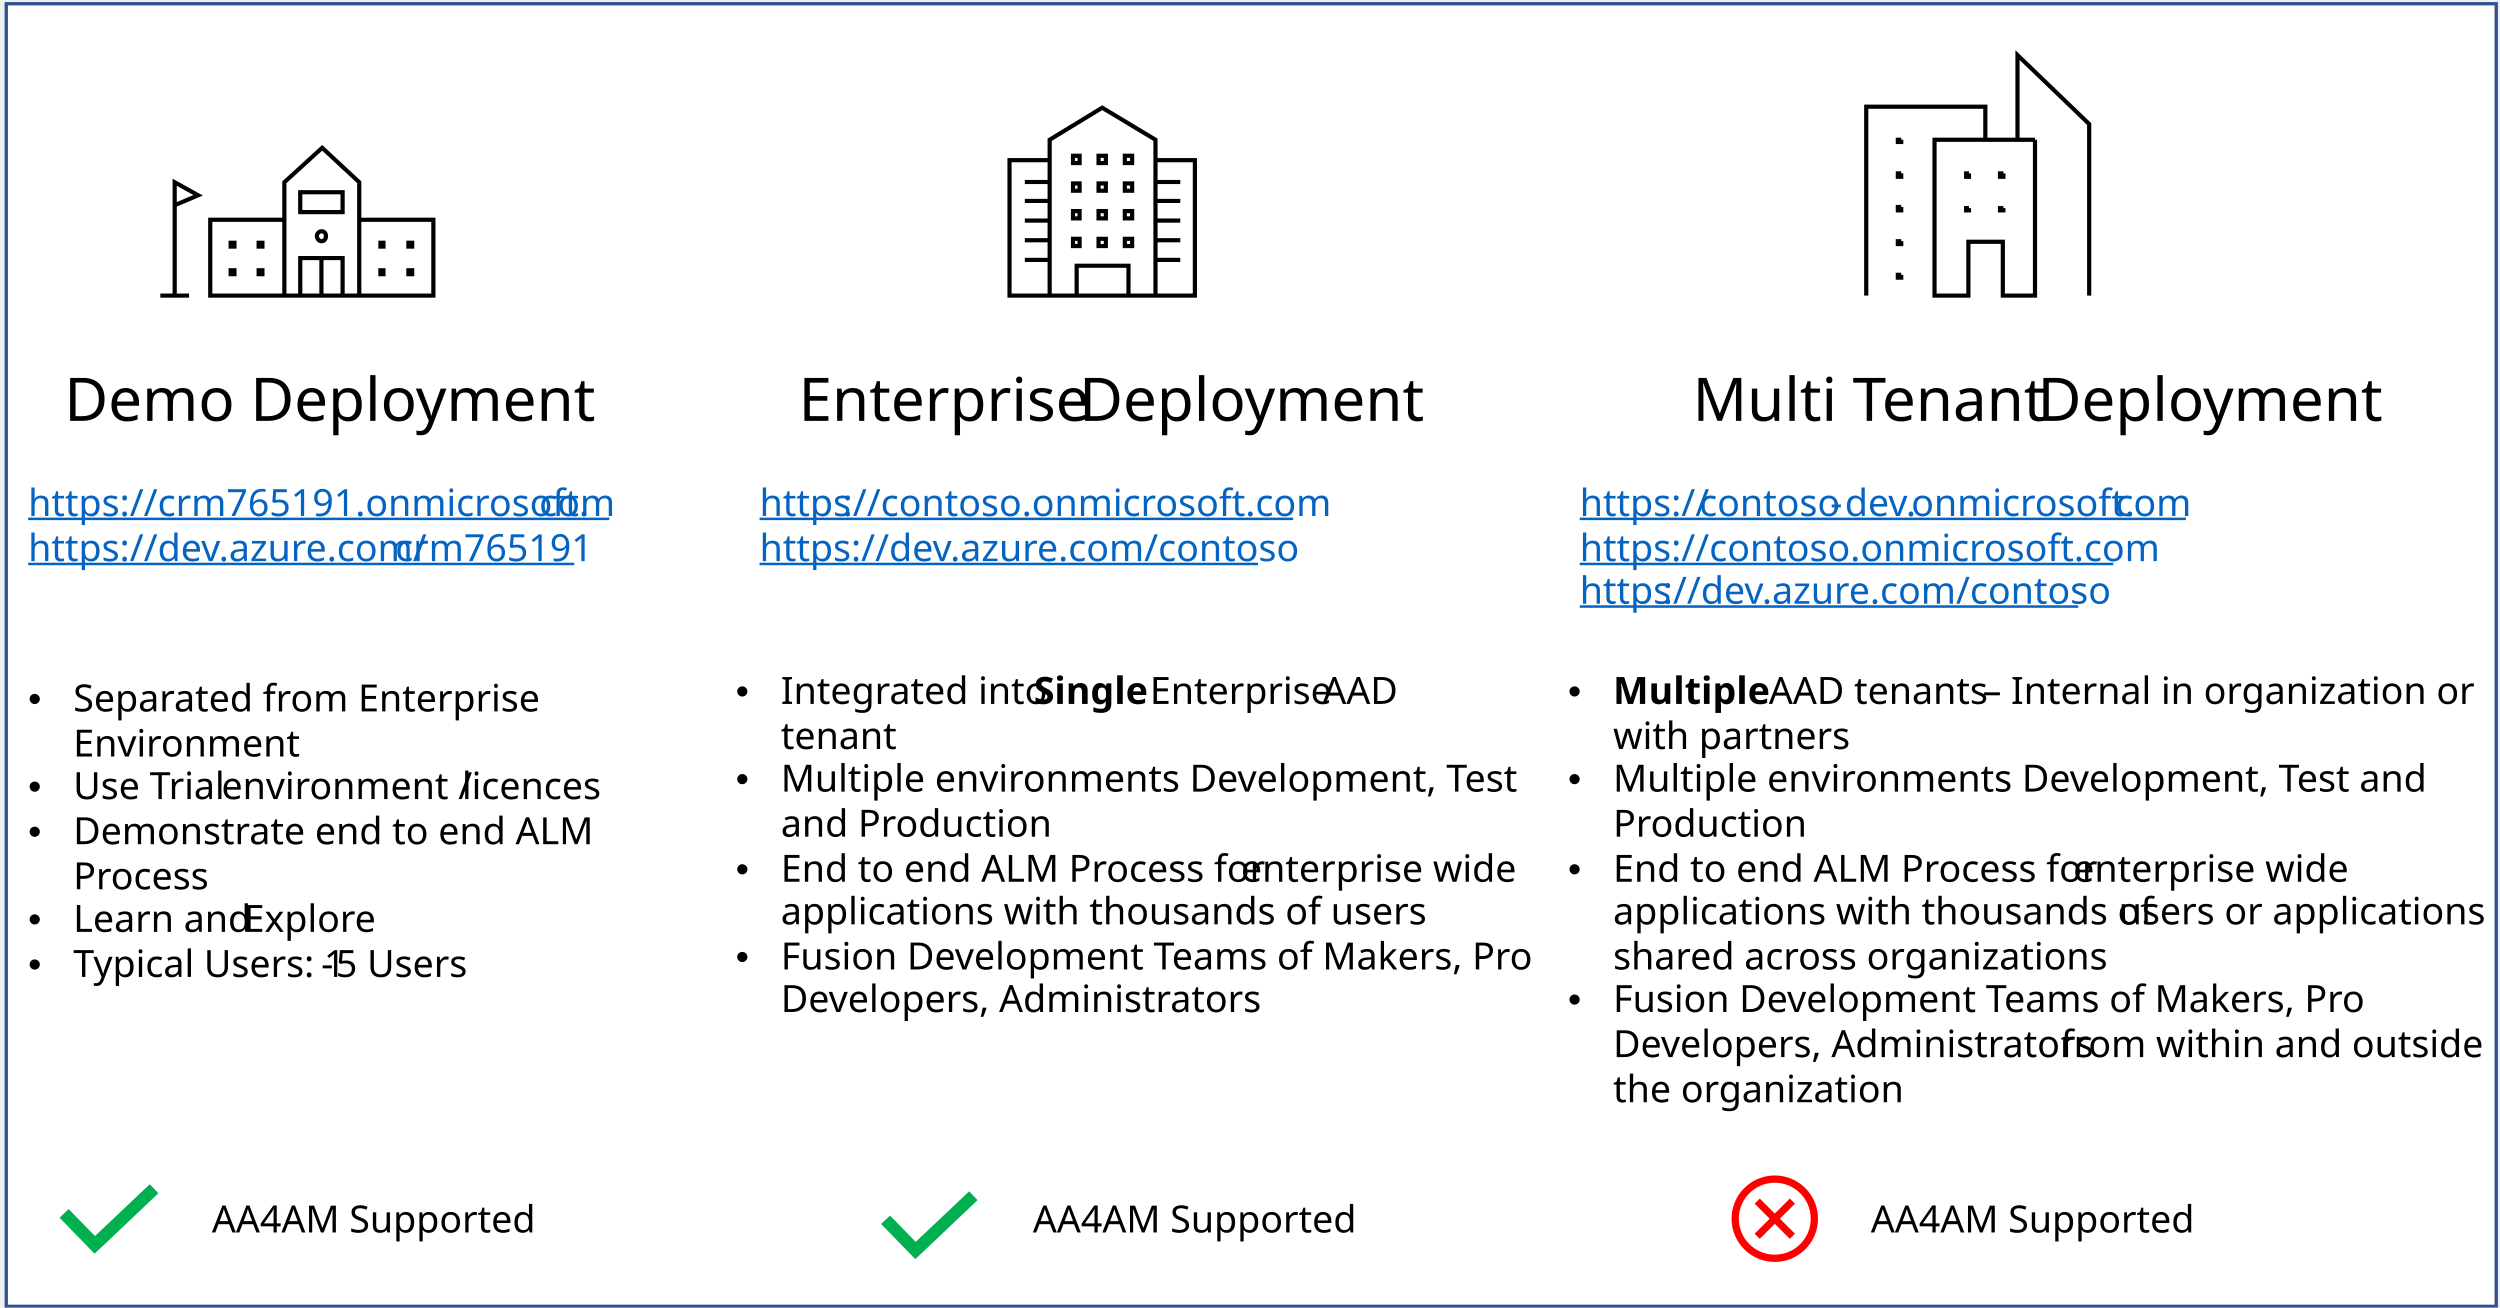
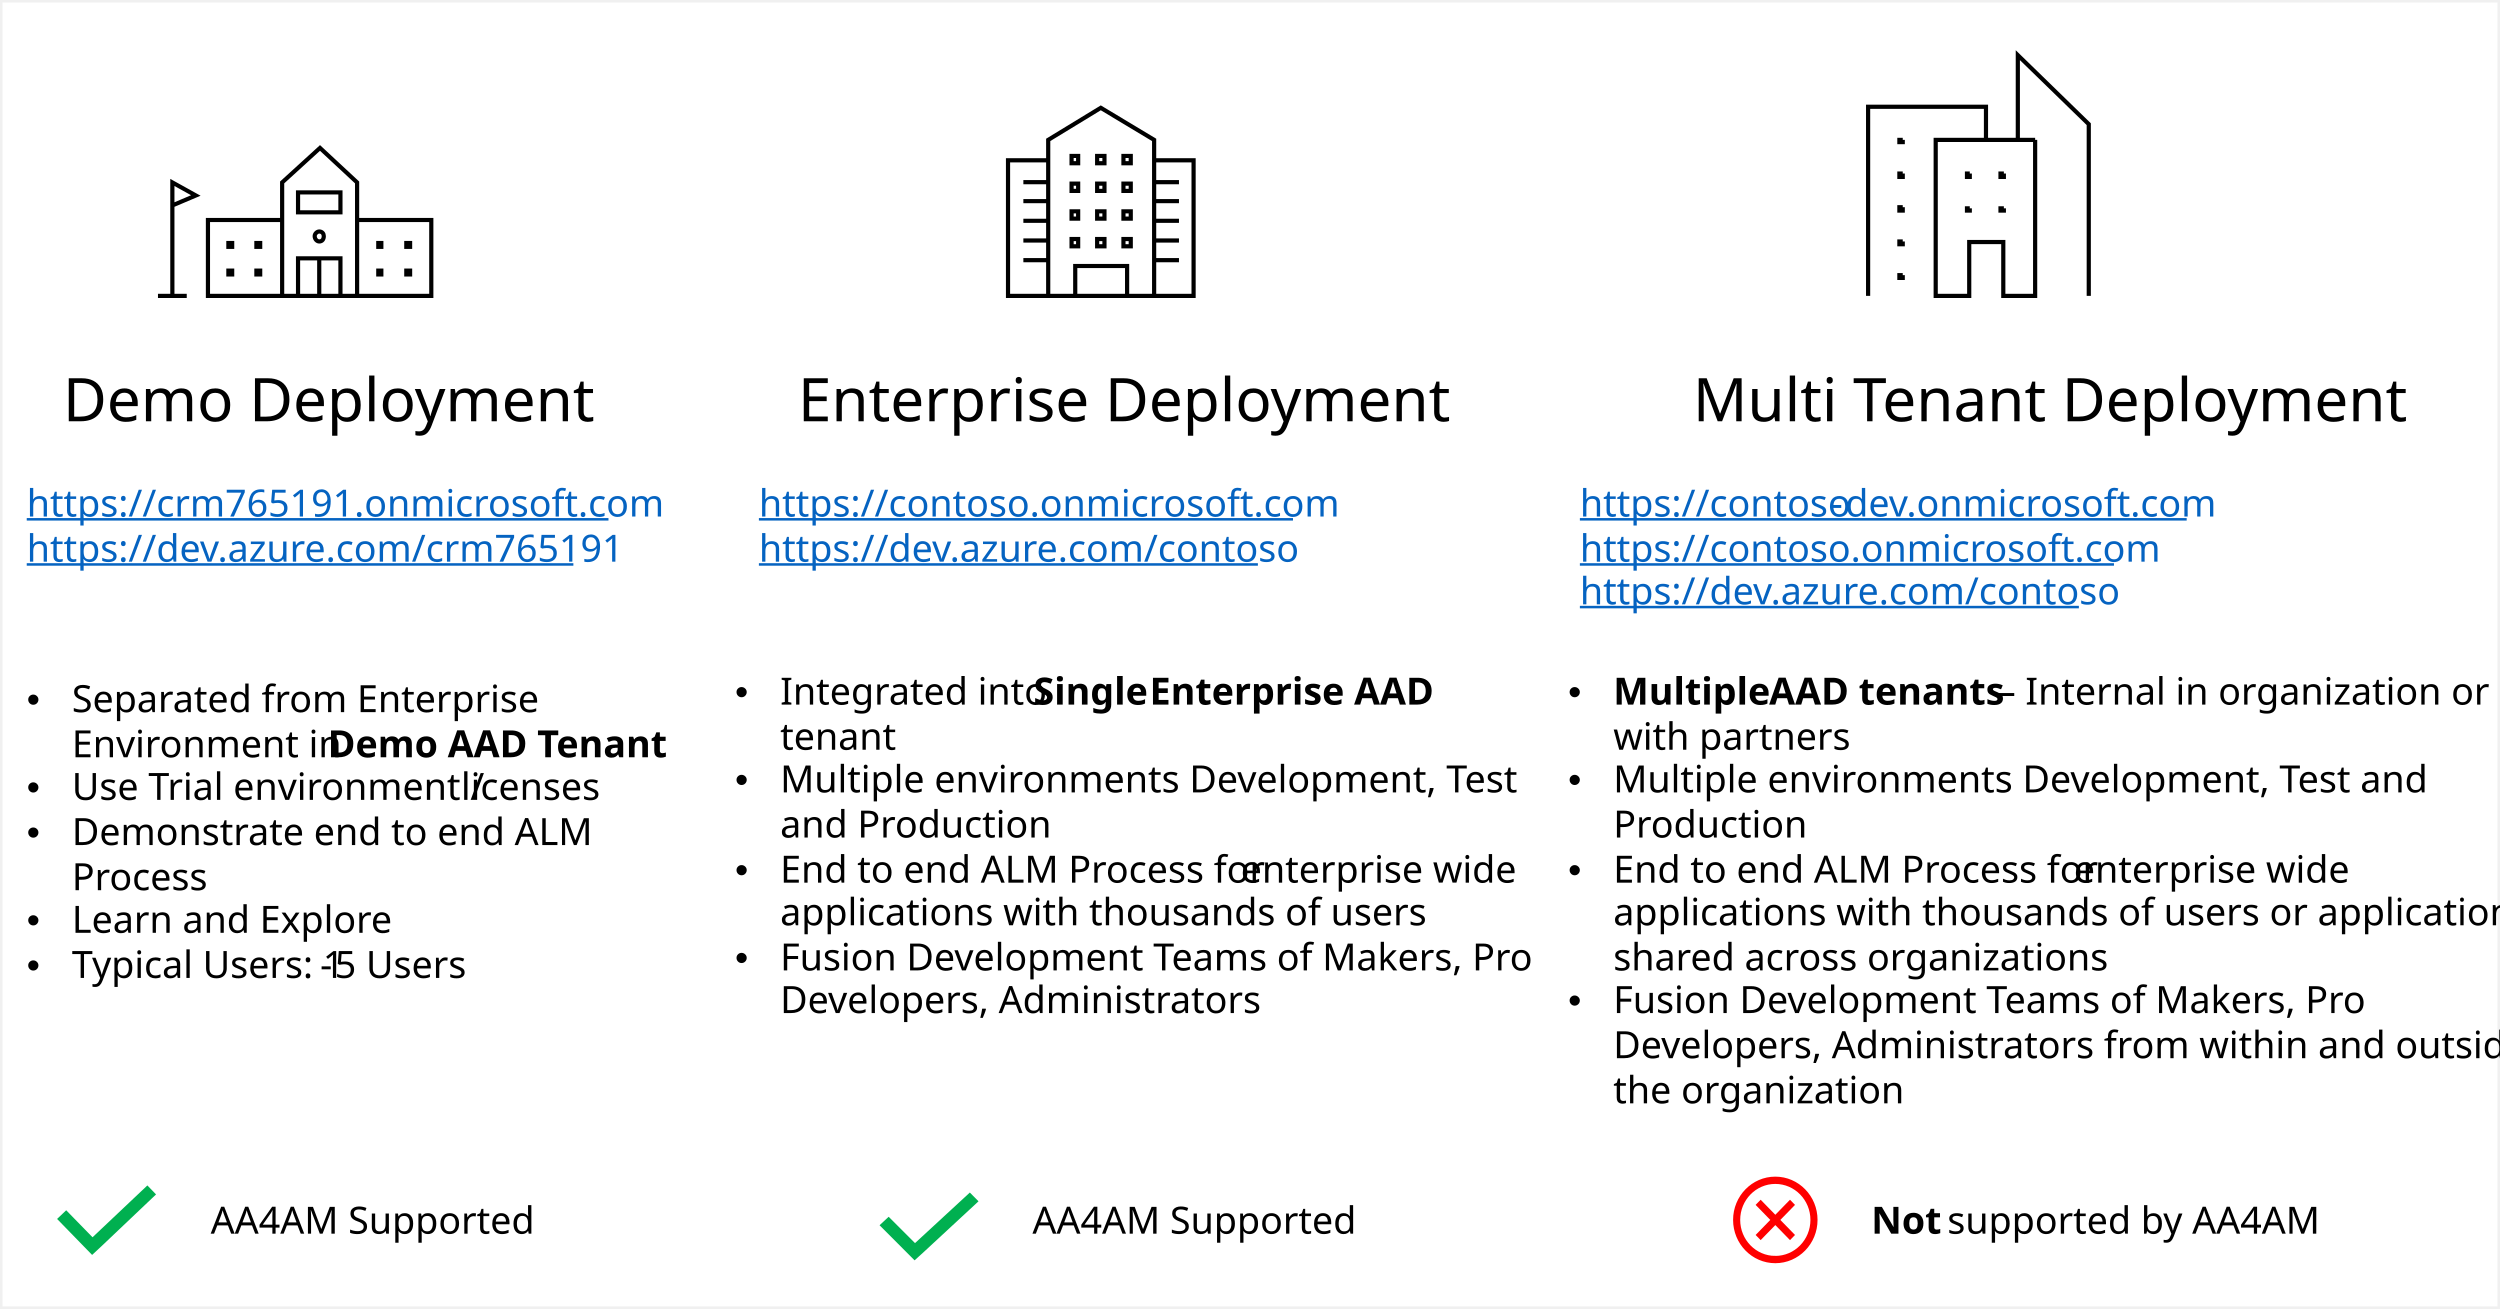
- <svg xmlns="http://www.w3.org/2000/svg" width="998" height="522" overflow="hidden">
+ <svg xmlns="http://www.w3.org/2000/svg" width="997" height="522" overflow="hidden">
  <defs>
    <clipPath id="a">
-       <path d="M16 18h998v522H16z" />
+       <path d="M131 83h997v522H131z" />
    </clipPath>
    <clipPath id="b">
-       <path d="M39 484h41v41H39z" />
+       <path d="M153 549h41v41h-41z" />
    </clipPath>
    <clipPath id="c">
-       <path d="M39 484h41v41H39z" />
+       <path d="M153 549h41v41h-41z" />
    </clipPath>
    <clipPath id="d">
-       <path d="M39 484h41v41H39z" />
+       <path d="M153 549h41v41h-41z" />
    </clipPath>
    <clipPath id="e">
-       <path d="M704 484h41v41h-41z" />
+       <path d="M819 549h40v41h-40z" />
    </clipPath>
    <clipPath id="f">
-       <path d="M704 484h41v41h-41z" />
+       <path d="M819 549h40v41h-40z" />
    </clipPath>
    <clipPath id="g">
-       <path d="M704 484h41v41h-41z" />
+       <path d="M819 549h40v41h-40z" />
    </clipPath>
    <clipPath id="h">
-       <path d="M367 487h40v40h-40z" />
+       <path d="M481 552h41v40h-41z" />
    </clipPath>
    <clipPath id="i">
-       <path d="M367 487h40v40h-40z" />
+       <path d="M481 552h41v40h-41z" />
    </clipPath>
    <clipPath id="j">
-       <path d="M367 487h40v40h-40z" />
+       <path d="M481 552h41v40h-41z" />
    </clipPath>
  </defs>
-   <g clip-path="url(#a)" transform="translate(-16 -18)">
-     <path stroke="#2F528F" stroke-width="1.333" stroke-miterlimit="8" fill="#FFF" d="M18.5 19.5h994v520h-994z" />
-     <text font-family="Segoe UI,Segoe UI_MSFontService,sans-serif" font-weight="400" font-size="24" transform="translate(41.671 186)">Demo Deployment<tspan fill="#0563C1" font-size="15" x="-14.434" y="38">https://crm765191.onmicrosoft.</tspan>
-       <tspan fill="#0563C1" font-size="15" x="189.567" y="38">com</tspan>
+   <g clip-path="url(#a)" transform="translate(-131 -83)">
+     <path fill="#FFF" d="M132 84h995v520H132z" />
+     <text font-family="Segoe UI,Segoe UI_MSFontService,sans-serif" font-weight="400" font-size="24" transform="translate(156.095 251)">Demo Deployment<tspan fill="#0563C1" font-size="15" x="-14.434" y="38">https://crm765191.onmicrosoft.com</tspan>
    </text>
-     <path d="M27.238 224.633h232v1h-232z" fill="#0563C1" fill-rule="evenodd" />
-     <text fill="#0563C1" font-family="Segoe UI,Segoe UI_MSFontService,sans-serif" font-weight="400" font-size="15" transform="translate(27.238 242)">https://dev.azure.com/<tspan x="146.5" y="0">crm765191</tspan>
+     <path d="M141.662 289.603h232v1h-232z" fill="#0563C1" fill-rule="evenodd" />
+     <text fill="#0563C1" font-family="Segoe UI,Segoe UI_MSFontService,sans-serif" font-weight="400" font-size="15" transform="translate(141.662 307)">https://dev.azure.com/crm765191</text>
+     <path d="M141.662 307.603h218v1h-218z" fill="#0563C1" fill-rule="evenodd" />
+     <text font-family="Segoe UI,Segoe UI_MSFontService,sans-serif" font-weight="400" font-size="24" transform="translate(449.216 251)">Enterprise Deployment</text>
+     <path d="M213.928 170.736h29.59V201h-29.59v-30.264zm9.662 9.171h-1.51v1.528h1.51v-1.528zm0 11.005h-1.51v1.528h1.51v-1.528zm11.172-11.005h-1.51v1.528h1.51v-1.528zm0 11.005h-1.51v1.528h1.51v-1.528zm48.31-11.005h-1.208v1.528h1.208v-1.528zm0 11.005h-1.208v1.528h1.208v-1.528zm11.474-11.005h-1.51v1.528h1.51v-1.528zm0 11.005h-1.51v1.528h1.51v-1.528zM273.41 201H303v-30.264h-29.59V201zm-14.795-59-15.097 13.756V201h29.892v-45.244L258.615 142zm8.152 17.731h-16.908v7.948h16.908v-7.948zm0 41.269v-14.979h-8.454V201m0-14.979h-8.454V201m8.454-25.679c-.906 0-1.812.917-1.812 1.834 0 1.223.906 2.14 1.812 2.14 1.208 0 1.812-.917 1.812-2.14 0-.917-.604-1.834-1.812-1.834zm-58.576-10.394 9.36-3.974-9.36-5.197V201M194 201h11.474M591.268 168.442V201h-42.244v-62.209L570 126l21.268 12.791v29.651m-42.244-21.512H533V201h16.024m-9.906-45.349h9.906m-9.906 7.558h9.906m-9.906 7.849h9.906m-9.906 7.849h9.906m-9.906 7.849h9.906M591.268 201H607v-54.07h-15.732m9.905 8.721h-9.905m9.905 7.558h-9.905m9.905 7.849h-9.905m9.905 7.849h-9.905m9.905 7.849h-9.905m-30.299-40.116v-1.454h-2.623v2.907h2.623v-1.453m10.488 0v-1.454h-2.914v2.907h2.914v-1.453m10.488 0v-1.454h-2.914v2.907h2.914v-1.453m-20.976 11.046v-1.453h-2.623v2.907h2.623v-1.454m10.488 0v-1.453h-2.914v2.907h2.914v-1.454m10.488 0v-1.453h-2.914v2.907h2.914v-1.454m-20.976 11.047v-1.454h-2.623v2.907h2.623v-1.453m10.488 0v-1.454h-2.914v2.907h2.914v-1.453m10.488 0v-1.454h-2.914v2.907h2.914v-1.453m-20.976 11.046v-1.453h-2.623v2.907h2.623v-1.454m10.488.291v-1.744h-2.914v2.907h2.914v-1.163m10.488-.582v-1.162h-2.914v2.907h2.914v-1.745M580.488 201v-11.919h-20.685V201" stroke="#000" stroke-width="1.667" stroke-miterlimit="8" fill="none" />
+     <text fill="#0563C1" font-family="Segoe UI,Segoe UI_MSFontService,sans-serif" font-weight="400" font-size="15" transform="translate(433.646 289)">https://contoso.onmicrosoft.com</text>
+     <path d="M433.646 289.603h213v1h-213z" fill="#0563C1" fill-rule="evenodd" />
+     <text fill="#0563C1" font-family="Segoe UI,Segoe UI_MSFontService,sans-serif" font-weight="400" font-size="15" transform="translate(433.646 307)">https://dev.azure.com/contoso</text>
+     <path d="M433.646 307.603h199v1h-199z" fill="#0563C1" fill-rule="evenodd" />
+     <text font-family="Segoe UI,Segoe UI_MSFontService,sans-serif" font-weight="400" font-size="24" transform="translate(806.119 251)">Multi Tenant Deployment<tspan fill="#0563C1" font-size="15" x="-45.066" y="38">https://contoso</tspan>
+       <tspan fill="#0563C1" font-size="15" x="54.934" y="38">-</tspan>
+       <tspan fill="#0563C1" font-size="15" x="60.767" y="38">dev.onmicrosoft.com</tspan>
    </text>
-     <path d="M27.238 242.633h218v1h-218z" fill="#0563C1" fill-rule="evenodd" />
-     <text font-family="Segoe UI,Segoe UI_MSFontService,sans-serif" font-weight="400" font-size="24" transform="translate(334.792 186)">Enterprise <tspan x="111.98" y="0">Deployment</tspan>
-     </text>
-     <path d="M99.928 105.736h29.59V136h-29.59v-30.264zm9.662 9.171h-1.51v1.528h1.51v-1.528zm0 11.005h-1.51v1.528h1.51v-1.528zm11.172-11.005h-1.51v1.528h1.51v-1.528zm0 11.005h-1.51v1.528h1.51v-1.528zm48.31-11.005h-1.208v1.528h1.208v-1.528zm0 11.005h-1.208v1.528h1.208v-1.528zm11.474-11.005h-1.51v1.528h1.51v-1.528zm0 11.005h-1.51v1.528h1.51v-1.528zM159.41 136H189v-30.264h-29.59V136zm-14.795-59-15.097 13.757V136h29.892V90.757L144.615 77zm8.152 17.73h-16.908v7.949h16.908v-7.948zm0 41.27v-14.979h-8.454V136m0-14.979h-8.454V136m8.454-25.679c-.906 0-1.812.917-1.812 1.834 0 1.223.906 2.14 1.812 2.14 1.208 0 1.812-.917 1.812-2.14 0-.917-.604-1.834-1.812-1.834zM85.737 99.927l9.36-3.974-9.36-5.197V136M80 136h11.474M477.268 103.442V136h-42.244V73.79L456 61l21.268 12.79v29.652M435.024 81.93H419V136h16.024m-9.906-45.349h9.906m-9.906 7.558h9.906m-9.906 7.849h9.906m-9.906 7.849h9.906m-9.906 7.849h9.906M477.268 136H493V81.93h-15.732m9.905 8.721h-9.905m9.905 7.558h-9.905m9.905 7.849h-9.905m9.905 7.849h-9.905m9.905 7.849h-9.905m-30.299-40.117v-1.453h-2.623v2.907h2.623v-1.454m10.488 0v-1.453h-2.914v2.907h2.914v-1.454m10.488 0v-1.453h-2.914v2.907h2.914v-1.454m-20.976 11.047v-1.453h-2.623v2.906h2.623v-1.453m10.488 0v-1.453h-2.914v2.906h2.914v-1.453m10.488 0v-1.453h-2.914v2.906h2.914v-1.453m-20.976 11.047v-1.454h-2.623v2.907h2.623v-1.453m10.488 0v-1.454h-2.914v2.907h2.914v-1.453m10.488 0v-1.454h-2.914v2.907h2.914v-1.453m-20.976 11.046v-1.453h-2.623v2.907h2.623v-1.454m10.488.291v-1.744h-2.914v2.907h2.914v-1.163m10.488-.582v-1.162h-2.914v2.907h2.914v-1.745M466.488 136v-11.919h-20.685V136" stroke="#000" stroke-width="1.667" stroke-miterlimit="8" fill="none" />
-     <text fill="#0563C1" font-family="Segoe UI,Segoe UI_MSFontService,sans-serif" font-weight="400" font-size="15" transform="translate(319.222 224)">https<tspan x="33.167" y="0">://contoso.</tspan>onmicrosoft.com</text>
-     <path d="M319.222 224.633h213v1h-213z" fill="#0563C1" fill-rule="evenodd" />
-     <text fill="#0563C1" font-family="Segoe UI,Segoe UI_MSFontService,sans-serif" font-weight="400" font-size="15" transform="translate(319.222 242)">https://dev.azure.com/contoso</text>
-     <path d="M319.222 242.633h199v1h-199z" fill="#0563C1" fill-rule="evenodd" />
-     <text font-family="Segoe UI,Segoe UI_MSFontService,sans-serif" font-weight="400" font-size="24" transform="translate(691.694 186)">Multi Tenant <tspan x="137.693" y="0">Deployment</tspan>
-       <tspan fill="#0563C1" font-size="15" x="-45.066" y="38">https://</tspan>
-       <tspan fill="#0563C1" font-size="15" x="2.601" y="38">contoso</tspan>
-       <tspan fill="#0563C1" font-size="15" x="54.934" y="38">-</tspan>
-       <tspan fill="#0563C1" font-size="15" x="60.767" y="38">dev.</tspan>
-       <tspan fill="#0563C1" font-size="15" x="87.267" y="38">onmicrosoft.</tspan>
-       <tspan fill="#0563C1" font-size="15" x="168.767" y="38">com</tspan>
-     </text>
-     <path d="M646.629 224.633h242v1h-242z" fill="#0563C1" fill-rule="evenodd" />
-     <text fill="#0563C1" font-family="Segoe UI,Segoe UI_MSFontService,sans-serif" font-weight="400" font-size="15" transform="translate(646.629 242)">https://contoso.onmicrosoft.com</text>
-     <path d="M646.629 242.633h213v1h-213z" fill="#0563C1" fill-rule="evenodd" />
-     <text fill="#0563C1" font-family="Segoe UI,Segoe UI_MSFontService,sans-serif" font-weight="400" font-size="15" transform="translate(646.629 259)">https<tspan x="33.167" y="0">://dev.azure.com/contoso</tspan>
-     </text>
-     <path d="M646.629 259.633h199v1h-199z" fill="#0563C1" fill-rule="evenodd" />
-     <text font-family="Arial,Arial_MSFontService,sans-serif" font-weight="400" font-size="15" transform="translate(309.708 299)">•<tspan font-family="Segoe UI,Segoe UI_MSFontService,sans-serif" x="18" y="0">Integrated into </tspan>
-       <tspan font-family="Segoe UI,Segoe UI_MSFontService,sans-serif" font-weight="700" x="119" y="0">S</tspan>
-       <tspan font-family="Segoe UI,Segoe UI_MSFontService,sans-serif" font-weight="700" x="127.167" y="0">ingle</tspan>
-       <tspan font-family="Segoe UI,Segoe UI_MSFontService,sans-serif" x="165.333" y="0">Enterprise </tspan>
-       <tspan font-family="Segoe UI,Segoe UI_MSFontService,sans-serif" x="234.167" y="0">AAD </tspan>
+     <path d="M761.053 289.603h241.997v1H761.053z" fill="#0563C1" fill-rule="evenodd" />
+     <text fill="#0563C1" font-family="Segoe UI,Segoe UI_MSFontService,sans-serif" font-weight="400" font-size="15" transform="translate(761.053 307)">https://contoso.onmicrosoft.com</text>
+     <path d="M761.053 307.603h213v1h-213z" fill="#0563C1" fill-rule="evenodd" />
+     <text fill="#0563C1" font-family="Segoe UI,Segoe UI_MSFontService,sans-serif" font-weight="400" font-size="15" transform="translate(761.053 324)">https://dev.azure.com/contoso</text>
+     <path d="M761.053 324.603h199v1h-199z" fill="#0563C1" fill-rule="evenodd" />
+     <text font-family="Arial,Arial_MSFontService,sans-serif" font-weight="400" font-size="15" transform="translate(424.132 364)">•<tspan font-family="Segoe UI,Segoe UI_MSFontService,sans-serif" x="18" y="0">Integrated into </tspan>
+       <tspan font-family="Segoe UI,Segoe UI_MSFontService,sans-serif" font-weight="700" x="119" y="0">Single</tspan>
+       <tspan font-family="Segoe UI,Segoe UI_MSFontService,sans-serif" font-weight="700" x="165.333" y="0">Enterprise AAD </tspan>
      <tspan font-family="Segoe UI,Segoe UI_MSFontService,sans-serif" x="18" y="18">tenant</tspan>
      <tspan x="0" y="35">•</tspan>
      <tspan font-family="Segoe UI,Segoe UI_MSFontService,sans-serif" x="18" y="35">Multiple environments Development, Test </tspan>
      <tspan font-family="Segoe UI,Segoe UI_MSFontService,sans-serif" x="18" y="53">and Production</tspan>
      <tspan x="0" y="71">•</tspan>
      <tspan font-family="Segoe UI,Segoe UI_MSFontService,sans-serif" x="18" y="71">End to end ALM Process for </tspan>
      <tspan font-family="Segoe UI,Segoe UI_MSFontService,sans-serif" x="201.667" y="71">enterprise wide</tspan>
      <tspan font-family="Segoe UI,Segoe UI_MSFontService,sans-serif" x="18" y="88">applications with thousands of users</tspan>
      <tspan x="0" y="106">•</tspan>
      <tspan font-family="Segoe UI,Segoe UI_MSFontService,sans-serif" x="18" y="106">Fusion Development Teams of Makers, Pro </tspan>
      <tspan font-family="Segoe UI,Segoe UI_MSFontService,sans-serif" x="18" y="123">Developers, Administrators </tspan>
      <tspan x="332.241" y="0">•</tspan>
      <tspan font-family="Segoe UI,Segoe UI_MSFontService,sans-serif" font-weight="700" x="350.241" y="0">Multiple</tspan>
-       <tspan font-family="Segoe UI,Segoe UI_MSFontService,sans-serif" x="412.408" y="0">AAD tenants </tspan>
-       <tspan font-family="Segoe UI,Segoe UI_MSFontService,sans-serif" x="497.741" y="0">–</tspan>
-       <tspan font-family="Segoe UI,Segoe UI_MSFontService,sans-serif" x="509.075" y="0">Internal in organization or </tspan>
+       <tspan font-family="Segoe UI,Segoe UI_MSFontService,sans-serif" font-weight="700" x="412.408" y="0">AAD tenants </tspan>
+       <tspan font-family="Segoe UI,Segoe UI_MSFontService,sans-serif" x="503.241" y="0">–</tspan>
+       <tspan font-family="Segoe UI,Segoe UI_MSFontService,sans-serif" x="514.575" y="0">Internal in organization or </tspan>
      <tspan font-family="Segoe UI,Segoe UI_MSFontService,sans-serif" x="350.241" y="18">with partners</tspan>
      <tspan x="332.241" y="35">•</tspan>
      <tspan font-family="Segoe UI,Segoe UI_MSFontService,sans-serif" x="350.241" y="35">Multiple environments Development, Test and </tspan>
      <tspan font-family="Segoe UI,Segoe UI_MSFontService,sans-serif" x="350.241" y="53">Production</tspan>
      <tspan x="332.241" y="71">•</tspan>
      <tspan font-family="Segoe UI,Segoe UI_MSFontService,sans-serif" x="350.241" y="71">End to end ALM Process for </tspan>
      <tspan font-family="Segoe UI,Segoe UI_MSFontService,sans-serif" x="533.908" y="71">enterprise wide</tspan>
-       <tspan font-family="Segoe UI,Segoe UI_MSFontService,sans-serif" x="350.241" y="88">applications with thousands of </tspan>
-       <tspan font-family="Segoe UI,Segoe UI_MSFontService,sans-serif" x="552.075" y="88">users or applications </tspan>
+       <tspan font-family="Segoe UI,Segoe UI_MSFontService,sans-serif" x="350.241" y="88">applications with thousands of users or applications </tspan>
      <tspan font-family="Segoe UI,Segoe UI_MSFontService,sans-serif" x="350.241" y="106">shared across organizations</tspan>
      <tspan x="332.241" y="123">•</tspan>
      <tspan font-family="Segoe UI,Segoe UI_MSFontService,sans-serif" x="350.241" y="123">Fusion Development Teams of Makers, Pro </tspan>
-       <tspan font-family="Segoe UI,Segoe UI_MSFontService,sans-serif" x="350.241" y="141">Developers, Administrators </tspan>
-       <tspan font-family="Segoe UI,Segoe UI_MSFontService,sans-serif" x="528.908" y="141">from within and outside </tspan>
+       <tspan font-family="Segoe UI,Segoe UI_MSFontService,sans-serif" x="350.241" y="141">Developers, Administrators from within and outside </tspan>
      <tspan font-family="Segoe UI,Segoe UI_MSFontService,sans-serif" x="350.241" y="159">the organization</tspan>
      <tspan x="-282.47" y="3">•</tspan>
      <tspan font-family="Segoe UI,Segoe UI_MSFontService,sans-serif" x="-264.47" y="3">Separated from Enterprise </tspan>
-       <tspan font-family="Segoe UI,Segoe UI_MSFontService,sans-serif" x="-264.47" y="21">Environment</tspan>
+       <tspan font-family="Segoe UI,Segoe UI_MSFontService,sans-serif" x="-264.47" y="21">Environment in </tspan>
+       <tspan font-family="Segoe UI,Segoe UI_MSFontService,sans-serif" font-weight="700" x="-162.47" y="21">Demo AAD Tenant</tspan>
      <tspan x="-282.47" y="38">•</tspan>
-       <tspan font-family="Segoe UI,Segoe UI_MSFontService,sans-serif" x="-264.47" y="38">Use Trial </tspan>
-       <tspan font-family="Segoe UI,Segoe UI_MSFontService,sans-serif" x="-205.304" y="38">environment / </tspan>
-       <tspan font-family="Segoe UI,Segoe UI_MSFontService,sans-serif" x="-109.304" y="38">licences</tspan>
+       <tspan font-family="Segoe UI,Segoe UI_MSFontService,sans-serif" x="-264.47" y="38">Use Trial environment / </tspan>
+       <tspan font-family="Segoe UI,Segoe UI_MSFontService,sans-serif" x="-109.304" y="38">licenses</tspan>
      <tspan x="-282.47" y="56">•</tspan>
      <tspan font-family="Segoe UI,Segoe UI_MSFontService,sans-serif" x="-264.47" y="56">Demonstrate end to end ALM </tspan>
      <tspan font-family="Segoe UI,Segoe UI_MSFontService,sans-serif" x="-264.47" y="74">Process</tspan>
      <tspan x="-282.47" y="91">•</tspan>
-       <tspan font-family="Segoe UI,Segoe UI_MSFontService,sans-serif" x="-264.47" y="91">Learn and </tspan>
-       <tspan font-family="Segoe UI,Segoe UI_MSFontService,sans-serif" x="-196.47" y="91">Explore</tspan>
+       <tspan font-family="Segoe UI,Segoe UI_MSFontService,sans-serif" x="-264.47" y="91">Learn and Explore</tspan>
      <tspan x="-282.47" y="109">•</tspan>
      <tspan font-family="Segoe UI,Segoe UI_MSFontService,sans-serif" x="-264.47" y="109">Typical Users: 1</tspan>
      <tspan font-family="Segoe UI,Segoe UI_MSFontService,sans-serif" x="-165.47" y="109">-</tspan>
      <tspan font-family="Segoe UI,Segoe UI_MSFontService,sans-serif" x="-159.637" y="109">5 Users</tspan>
    </text>
-     <path d="M828.37 73.79V136h-12.843v-21.483h-13.745V136h-13.519V73.79h40.107m-19.828 0V60.587H761V136m89 0V67.525L821.385 40v33.79m-46.415 0h-1.352v.895h1.352v-.895m0 13.427h-1.352v1.342h1.352v-1.342m0 13.426h-1.352v1.343h1.352v-1.343m0 13.651h-1.352v1.119h1.352v-1.119m0 13.426h-1.352v1.119h1.352v-1.119m27.038-40.503h-1.127v1.342h1.127v-1.342m0 13.874h-1.127v.895h1.127v-.895m13.744-13.874H814.4v1.342h1.352v-1.342m0 13.874H814.4v.895h1.352v-.895" stroke="#000" stroke-width="1.667" stroke-miterlimit="8" fill="none" />
+     <path d="M942.613 138.79V201h-12.699v-21.483h-13.59V201h-13.367v-62.21h39.656m-19.605 0v-13.203H876V201m88 0v-68.476L935.706 105v33.79m-45.893 0h-1.337v.895h1.337v-.895m0 13.427h-1.337v1.342h1.337v-1.342m0 13.426h-1.337v1.343h1.337v-1.343m0 13.651h-1.337v1.119h1.337v-1.119m0 13.426h-1.337v1.119h1.337v-1.119m26.734-40.503h-1.114v1.342h1.114v-1.342m0 13.874h-1.114v.895h1.114v-.895m13.59-13.874H928.8v1.342h1.337v-1.342m0 13.874H928.8v.895h1.337v-.895" stroke="#000" stroke-width="1.667" stroke-miterlimit="8" fill="none" />
    <g clip-path="url(#b)">
      <g clip-path="url(#c)">
        <g clip-path="url(#d)">
-           <path d="m75.772 490.748-21.867 20.671L43.4 500.656l-3.63 3.46 13.965 14.35 3.673-3.417 21.824-20.714z" fill="#00B050" />
+           <path d="m189.772 555.748-21.867 20.671-10.506-10.763-3.63 3.46 13.965 14.35 3.673-3.417 21.824-20.714z" fill="#00B050" />
        </g>
      </g>
    </g>
    <g clip-path="url(#e)">
      <g clip-path="url(#f)">
-         <g clip-path="url(#g)" stroke="red" stroke-width="2.05" fill="red">
-           <path d="M724.5 488.271c-8.966-.003-16.236 7.263-16.239 16.229-.002 8.966 7.264 16.236 16.23 16.239 8.965.002 16.236-7.264 16.238-16.23v-.005c.005-8.96-7.255-16.228-16.216-16.233h-.013zm0 31.613c-8.494.003-15.382-6.881-15.384-15.375-.003-8.494 6.881-15.382 15.375-15.384 8.494-.003 15.381 6.881 15.384 15.375v.006c-.008 8.488-6.886 15.368-15.375 15.379z" />
-           <path d="m730.497 497.905-5.998 5.997-5.997-5.997-.604.603 5.997 5.998-5.997 5.998.604.603 5.997-5.997 5.998 5.997.604-.603-5.998-5.998 5.998-5.998-.604-.603z" />
+         <g clip-path="url(#g)" stroke="red" stroke-width="2" fill="red">
+           <path d="M20 4.167C11.253 4.164 4.16 11.253 4.157 20c-.002 8.747 7.087 15.84 15.834 15.843 8.747.002 15.84-7.087 15.842-15.834v-.005c.005-8.742-7.078-15.833-15.82-15.837H20zm0 30.842c-8.287.002-15.007-6.713-15.01-15-.002-8.287 6.714-15.007 15-15.01 8.288-.002 15.008 6.714 15.01 15v.006C34.992 28.287 28.282 35 20 35.01z" transform="matrix(1 0 0 1.025 819 549)" />
+           <path d="M25.85 13.565 20 19.417l-5.852-5.852-.59.59 5.852 5.85-5.851 5.852.589.59 5.851-5.852 5.851 5.851.59-.589-5.852-5.851 5.852-5.851-.59-.59z" transform="matrix(1 0 0 1.025 819 549)" />
        </g>
      </g>
    </g>
-     <text font-family="Segoe UI,Segoe UI_MSFontService,sans-serif" font-weight="400" font-size="15" transform="translate(100.59 510)">AA4AM Supported</text>
+     <text font-family="Segoe UI,Segoe UI_MSFontService,sans-serif" font-weight="400" font-size="15" transform="translate(215.014 575)">AA4AM Supported</text>
    <g clip-path="url(#h)">
      <g clip-path="url(#i)">
        <g clip-path="url(#j)">
-           <path d="m402.875 493.583-21.333 20.167-10.25-10.5-3.542 3.375 13.625 14 3.583-3.333 21.292-20.209z" fill="#00B050" />
+           <path d="m517.772 558.583-21.867 20.167-10.506-10.5-3.63 3.375 13.965 14 3.673-3.333 21.824-20.209z" fill="#00B050" />
        </g>
      </g>
    </g>
-     <text font-family="Segoe UI,Segoe UI_MSFontService,sans-serif" font-weight="400" font-size="15" transform="translate(428.308 510)">AA4AM Supported<tspan x="334.523" y="0">AA4AM Supported</tspan>
+     <text font-family="Segoe UI,Segoe UI_MSFontService,sans-serif" font-weight="400" font-size="15" transform="translate(542.732 575)">AA4AM Supported<tspan font-weight="700" x="334.523" y="0">Not</tspan>
+       <tspan x="364.856" y="0">supported by AA4AM</tspan>
    </text>
  </g>
</svg>
